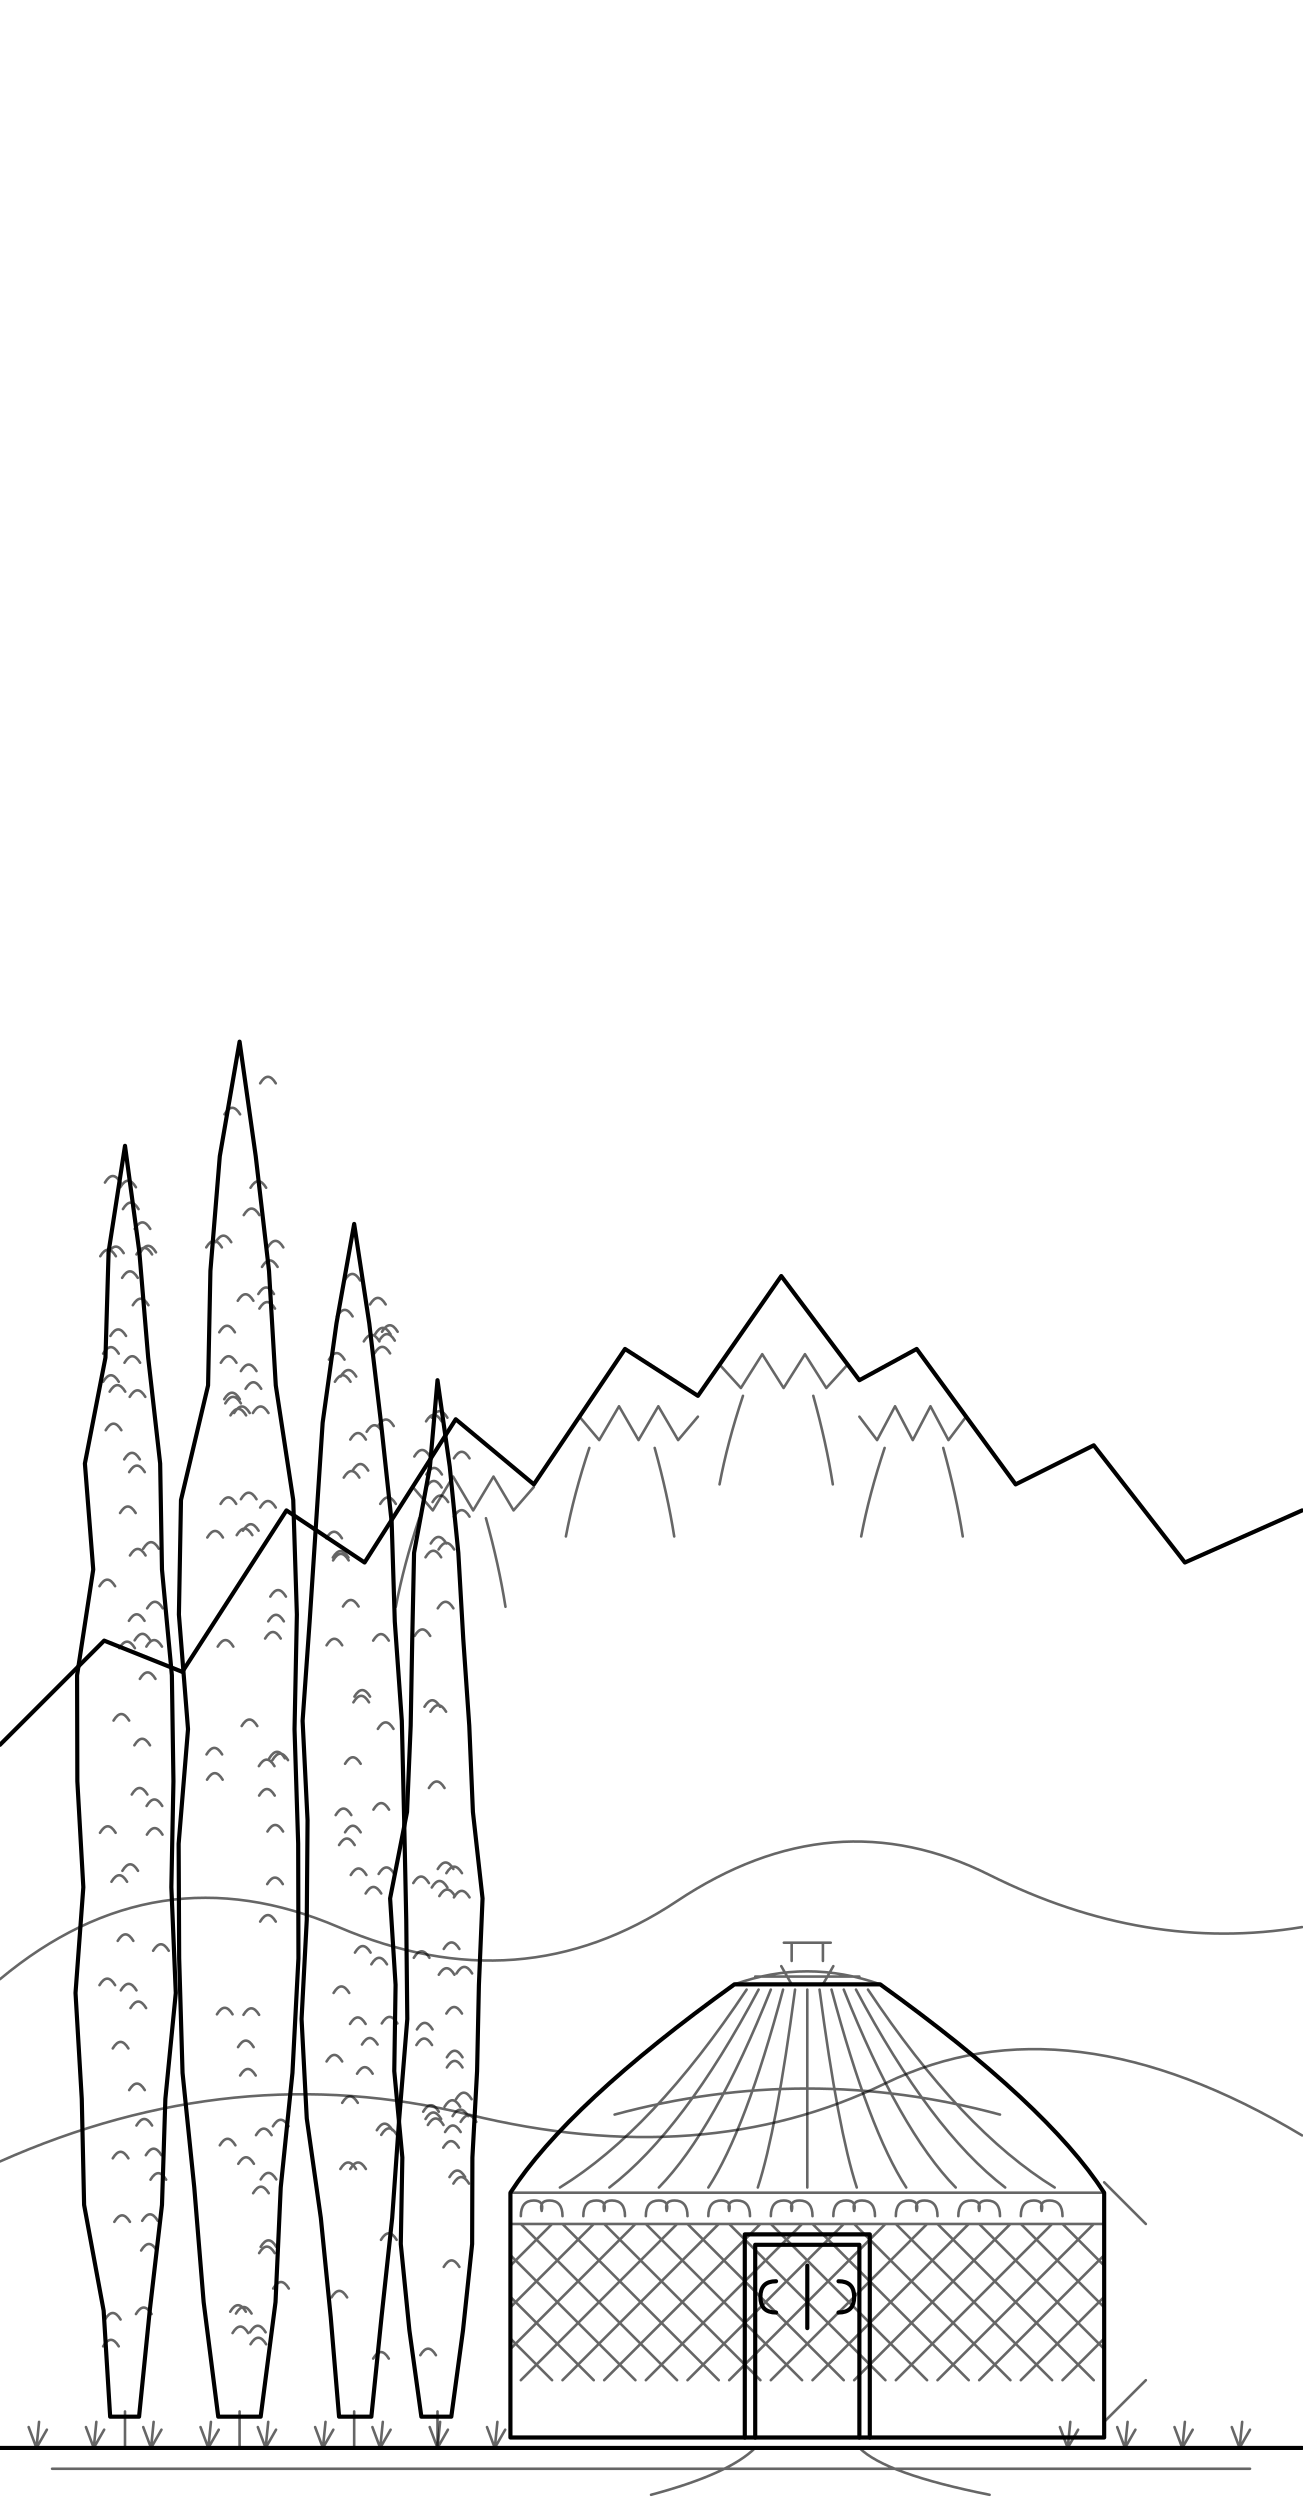
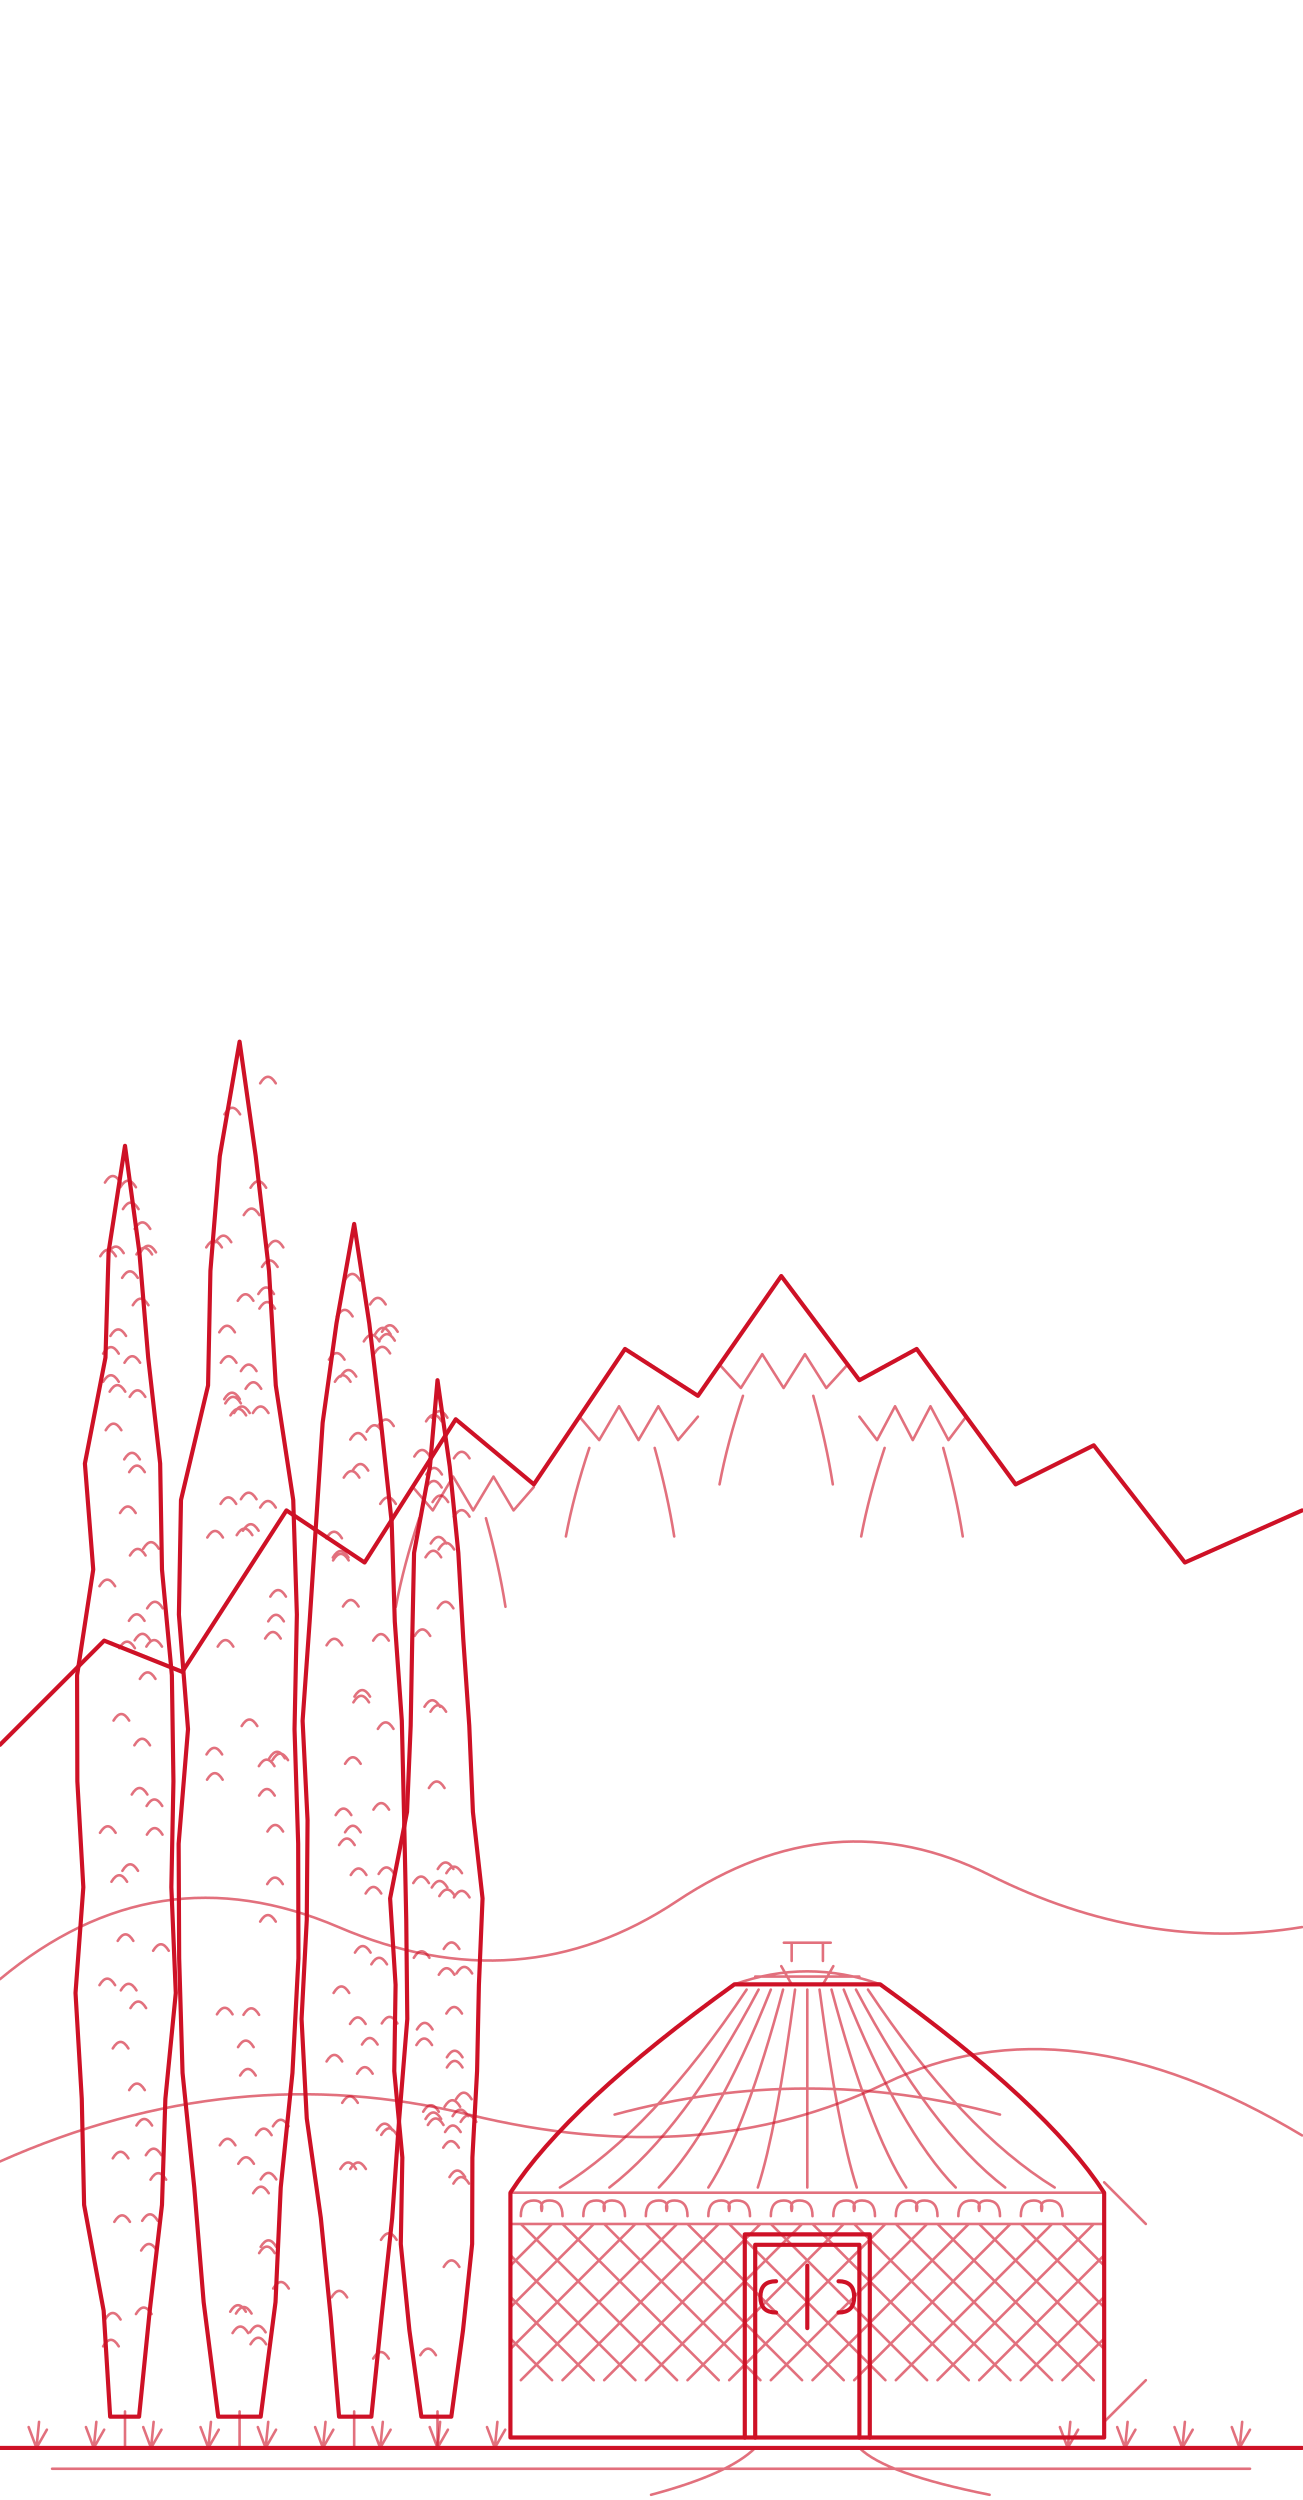
- <svg xmlns="http://www.w3.org/2000/svg" viewBox="0 30 500 960" fill="none" stroke="currentColor" stroke-linecap="round" stroke-linejoin="round">
+ <svg xmlns="http://www.w3.org/2000/svg" viewBox="0 30 500 960" fill="none" stroke="#CE1126" stroke-linecap="round" stroke-linejoin="round">
  <path stroke-width="1.6" d="M0 700L40 660L70 672L110 610L140 630L175 575L205 600L240 548L268 566L300 520L330 560L352 548L390 600L420 585L455 630L500 610M0.0 970.0L500.0 970.0" />
  <path stroke-width="1" opacity=".6" d="M158.5 601L166.2 610.0L174.0 597.0L181.7 610.0L189.5 597.0L197.2 610.0L205.0 601M161.0 613q-6.0 18 -9.0 34M186.6 613q5.0 18 7.5 34M222.5 574L230.1 583.0L237.7 570.0L245.2 583.0L252.8 570.0L260.4 583.0L268.0 574M226.3 586q-6.0 18 -9.0 34M251.4 586q5.0 18 7.5 34M276.3 554L284.5 563.0L292.7 550.0L300.9 563.0L309.1 550.0L317.3 563.0L325.5 554M285.3 566q-6.0 18 -9.0 34M312.3 566q5.0 18 7.5 34M330.0 574L336.8 583.0L343.7 570.0L350.5 583.0L357.3 570.0L364.2 583.0L371.0 574M339.7 586q-6.0 18 -9.0 34M362.2 586q5.0 18 7.5 34M0 790Q60 740 130 770T260 760T380 750T500 770M0 860Q90 820 180 842T340 830T500 850M20.0 978.0L480.0 978.0M14 970l-3 -8M14 970l1 -10M14 970l4 -7M36 970l-3 -8M36 970l1 -10M36 970l4 -7M58 970l-3 -8M58 970l1 -10M58 970l4 -7M80 970l-3 -8M80 970l1 -10M80 970l4 -7M102 970l-3 -8M102 970l1 -10M102 970l4 -7M124 970l-3 -8M124 970l1 -10M124 970l4 -7M146 970l-3 -8M146 970l1 -10M146 970l4 -7M168 970l-3 -8M168 970l1 -10M168 970l4 -7M190 970l-3 -8M190 970l1 -10M190 970l4 -7M410 970l-3 -8M410 970l1 -10M410 970l4 -7M432 970l-3 -8M432 970l1 -10M432 970l4 -7M454 970l-3 -8M454 970l1 -10M454 970l4 -7M476 970l-3 -8M476 970l1 -10M476 970l4 -7M290 970Q280 980 250 988M330 970Q340 980 380 988" />
  <path class="occ" stroke-width="1.6" d="M196 966V872Q218 838 282 792L338 792Q402 838 424 872V966Z" />
  <path stroke-width="1" opacity=".6" d="M286.7 794Q250.8 848.0 215.0 870M291.3 794Q262.7 848.0 234.0 870M296.0 794Q274.5 848.0 253.0 870M300.7 794Q286.3 848.0 272.0 870M305.3 794Q298.2 848.0 291.0 870M310.0 794Q310.0 848.0 310.0 870M314.7 794Q321.8 848.0 329.0 870M319.3 794Q333.7 848.0 348.0 870M324.0 794Q345.5 848.0 367.0 870M328.7 794Q357.3 848.0 386.0 870M333.3 794Q369.2 848.0 405.0 870M196 872H424M196 884H424M200 881q0 -6 5 -6q4 0 3 4M216 881q0 -6 -5 -6q-4 0 -3 4M224 881q0 -6 5 -6q4 0 3 4M240 881q0 -6 -5 -6q-4 0 -3 4M248 881q0 -6 5 -6q4 0 3 4M264 881q0 -6 -5 -6q-4 0 -3 4M272 881q0 -6 5 -6q4 0 3 4M288 881q0 -6 -5 -6q-4 0 -3 4M296 881q0 -6 5 -6q4 0 3 4M312 881q0 -6 -5 -6q-4 0 -3 4M320 881q0 -6 5 -6q4 0 3 4M336 881q0 -6 -5 -6q-4 0 -3 4M344 881q0 -6 5 -6q4 0 3 4M360 881q0 -6 -5 -6q-4 0 -3 4M368 881q0 -6 5 -6q4 0 3 4M384 881q0 -6 -5 -6q-4 0 -3 4M392 881q0 -6 5 -6q4 0 3 4M408 881q0 -6 -5 -6q-4 0 -3 4M282 792Q310 782 338 792M290 789L330 789M300 785L304 792M320 785L316 792M304 783V776M316 783V776M301 776H319M236 842Q310 822 384 842M196 944L196 944M196 884L196 884M196 928L212 944M212 884L196 900M196 912L228 944M228 884L196 916M196 896L244 944M244 884L196 932M200 884L260 944M260 884L200 944M216 884L276 944M276 884L216 944M232 884L292 944M292 884L232 944M248 884L308 944M308 884L248 944M264 884L324 944M324 884L264 944M280 884L340 944M340 884L280 944M296 884L356 944M356 884L296 944M312 884L372 944M372 884L312 944M328 884L388 944M388 884L328 944M344 884L404 944M404 884L344 944M360 884L420 944M420 884L360 944M376 884L424 932M424 896L376 944M392 884L424 916M424 912L392 944M408 884L424 900M424 928L408 944M424 884L424 884M424 944L424 944M440 884L424 868M424 960L440 944" />
  <path stroke-width="1.6" class="occ" d="M290 966V892H330V966M286 888H334V966M286 888V966M298 906q-6 0 -6 6q0 6 6 6M322 906q6 0 6 6q0 6 -6 6M310 900v24" />
  <path class="occ" stroke-width="1.6" d="M48 470L53.5 510.7L56.9 551.3L61.5 592.0L62.2 632.7L66.0 673.3L66.6 714.0L65.8 754.7L67.5 795.3L63.5 836.0L62.2 876.7L57.5 917.3L53.4 958.0L42.3 958.0L39.8 917.3L32.3 876.7L31.4 836.0L29.0 795.3L32.0 754.7L29.7 714.0L29.6 673.3L35.8 632.7L32.6 592.0L40.5 551.3L41.7 510.7Z" />
  <path stroke-width="1" opacity=".6" d="M48 970V956M39.6 549.8q3 -5 6 0M55.0 624.7q3 -5 6 0M49.8 566.4q3 -5 6 0M45.2 775.3q3 -5 6 0M38.4 733.8q3 -5 6 0M41.5 511.2q3 -5 6 0M46.4 794.3q3 -5 6 0M49.9 627.3q3 -5 6 0M43.6 690.7q3 -5 6 0M52.4 846.2q3 -5 6 0M49.6 595.3q3 -5 6 0M56.3 723.5q3 -5 6 0M43.3 816.6q3 -5 6 0M39.6 931.0q3 -5 6 0M53.7 674.7q3 -5 6 0M47.8 553.3q3 -5 6 0M51.7 501.9q3 -5 6 0M49.6 832.6q3 -5 6 0M43.9 883.2q3 -5 6 0M50.1 801.1q3 -5 6 0M47.0 748.4q3 -5 6 0M57.8 867.0q3 -5 6 0M51.6 700.2q3 -5 6 0M52.4 511.7q3 -5 6 0M58.8 779.1q3 -5 6 0M43.3 858.8q3 -5 6 0M51.7 659.9q3 -5 6 0M47.2 494.3q3 -5 6 0M39.6 560.6q3 -5 6 0M53.9 510.9q3 -5 6 0M42.4 543.0q3 -5 6 0M56.2 662.3q3 -5 6 0M46.9 520.7q3 -5 6 0M56.4 734.5q3 -5 6 0M56.0 857.6q3 -5 6 0M46.1 611.0q3 -5 6 0M56.5 647.6q3 -5 6 0M40.3 920.7q3 -5 6 0M42.1 564.4q3 -5 6 0M47.7 590.4q3 -5 6 0M42.8 752.6q3 -5 6 0M46.2 485.9q3 -5 6 0M49.5 652.4q3 -5 6 0M52.2 918.6q3 -5 6 0M50.6 719.1q3 -5 6 0M38.2 792.3q3 -5 6 0M54.2 894.2q3 -5 6 0M54.6 882.8q3 -5 6 0M45.8 662.9q3 -5 6 0M51.0 531.2q3 -5 6 0M38.5 512.4q3 -5 6 0M40.6 579.2q3 -5 6 0M38.2 639.1q3 -5 6 0M40.3 484.1q3 -5 6 0" />
  <path class="occ" stroke-width="1.6" d="M92 430L98.2 474.0L103.3 518.0L105.9 562.0L112.6 606.0L114.0 650.0L113.1 694.0L114.5 738.0L114.6 782.0L112.3 826.0L107.8 870.0L105.8 914.0L100.1 958.0L83.8 958.0L78.2 914.0L74.6 870.0L70.1 826.0L68.8 782.0L68.6 738.0L72.2 694.0L68.7 650.0L69.5 606.0L79.9 562.0L80.8 518.0L84.4 474.0Z" />
  <path stroke-width="1" opacity=".6" d="M92 970V956M79.5 713.4q3 -5 6 0M104.6 705.9q3 -5 6 0M97.2 872.2q3 -5 6 0M88.5 573.5q3 -5 6 0M99.2 526.9q3 -5 6 0M99.4 708.2q3 -5 6 0M84.7 607.5q3 -5 6 0M104.8 846.5q3 -5 6 0M100.1 866.9q3 -5 6 0M98.3 849.9q3 -5 6 0M92.5 556.5q3 -5 6 0M79.6 620.4q3 -5 6 0M86.2 457.9q3 -5 6 0M97.1 572.6q3 -5 6 0M90.6 918.4q3 -5 6 0M104.9 908.8q3 -5 6 0M88.4 917.7q3 -5 6 0M84.8 553.3q3 -5 6 0M84.2 541.6q3 -5 6 0M102.6 753.5q3 -5 6 0M91.5 860.9q3 -5 6 0M99.9 767.9q3 -5 6 0M96.2 486.1q3 -5 6 0M99.5 895.2q3 -5 6 0M91.4 816.1q3 -5 6 0M99.6 532.5q3 -5 6 0M99.9 608.9q3 -5 6 0M89.3 925.9q3 -5 6 0M103.8 643.1q3 -5 6 0M83.3 803.5q3 -5 6 0M82.8 507.0q3 -5 6 0M100.1 892.8q3 -5 6 0M100.6 516.5q3 -5 6 0M96.2 930.2q3 -5 6 0M93.3 617.8q3 -5 6 0M79.2 509.0q3 -5 6 0M96.0 925.6q3 -5 6 0M103.4 705.2q3 -5 6 0M101.8 659.2q3 -5 6 0M84.4 853.8q3 -5 6 0M86.5 568.9q3 -5 6 0M94.3 563.3q3 -5 6 0M89.9 572.6q3 -5 6 0M102.8 509.0q3 -5 6 0M90.9 619.5q3 -5 6 0M102.7 733.3q3 -5 6 0M103.0 652.6q3 -5 6 0M92.8 692.8q3 -5 6 0M79.3 703.7q3 -5 6 0M83.6 662.3q3 -5 6 0M99.9 446.0q3 -5 6 0M91.3 529.5q3 -5 6 0M93.5 803.7q3 -5 6 0M92.5 605.7q3 -5 6 0M99.5 719.5q3 -5 6 0M93.6 496.6q3 -5 6 0M86.1 567.3q3 -5 6 0M92.2 827.0q3 -5 6 0" />
  <path class="occ" stroke-width="1.6" d="M136 500L141.8 538.2L146.3 576.3L150.4 614.5L151.6 652.7L154.3 690.8L155.2 729.0L156.0 767.2L156.4 805.3L153.3 843.5L150.6 881.7L146.5 919.8L142.6 958.0L130.2 958.0L127.0 919.8L123.2 881.7L117.8 843.5L115.8 805.3L117.8 767.2L118.1 729.0L116.2 690.8L118.9 652.7L121.4 614.5L123.9 576.3L129.2 538.2Z" />
  <path stroke-width="1" opacity=".6" d="M136 970V956M139.7 545.1q3 -5 6 0M144.7 848.0q3 -5 6 0M140.8 579.8q3 -5 6 0M128.1 795.3q3 -5 6 0M146.3 890.1q3 -5 6 0M146.0 607.5q3 -5 6 0M135.7 683.7q3 -5 6 0M143.3 935.7q3 -5 6 0M134.5 582.8q3 -5 6 0M132.5 733.6q3 -5 6 0M132.0 597.4q3 -5 6 0M125.4 821.6q3 -5 6 0M134.7 750.0q3 -5 6 0M132.3 521.7q3 -5 6 0M136.3 779.8q3 -5 6 0M146.7 541.4q3 -5 6 0M146.4 849.8q3 -5 6 0M130.8 558.6q3 -5 6 0M142.1 530.9q3 -5 6 0M127.9 629.2q3 -5 6 0M145.1 693.9q3 -5 6 0M130.7 862.9q3 -5 6 0M145.2 577.6q3 -5 6 0M140.4 757.1q3 -5 6 0M126.3 552.1q3 -5 6 0M134.4 807.2q3 -5 6 0M145.6 544.8q3 -5 6 0M142.6 784.3q3 -5 6 0M143.8 549.7q3 -5 6 0M144.0 542.4q3 -5 6 0M132.5 707.3q3 -5 6 0M145.4 749.6q3 -5 6 0M127.8 628.1q3 -5 6 0M130.2 738.5q3 -5 6 0M128.6 560.6q3 -5 6 0M129.4 535.5q3 -5 6 0M131.7 646.9q3 -5 6 0M131.4 837.5q3 -5 6 0M128.9 727.0q3 -5 6 0M125.4 661.8q3 -5 6 0M125.3 620.7q3 -5 6 0M137.1 826.3q3 -5 6 0M135.4 594.7q3 -5 6 0M127.3 912.2q3 -5 6 0M134.5 862.9q3 -5 6 0M143.4 724.9q3 -5 6 0M136.1 681.5q3 -5 6 0M146.6 807.0q3 -5 6 0M143.3 660.0q3 -5 6 0M139.0 815.1q3 -5 6 0" />
  <path class="occ" stroke-width="1.6" d="M168 560L172.7 593.2L176.0 626.3L177.9 659.5L180.2 692.7L181.6 725.8L185.3 759.0L183.9 792.2L183.2 825.3L181.4 858.5L181.3 891.7L177.8 924.8L173.3 958.0L161.8 958.0L157.2 924.8L153.9 891.7L154.5 858.5L151.4 825.3L151.9 792.2L149.8 759.0L156.3 725.8L157.7 692.7L158.3 659.5L159.0 626.3L165.1 593.2Z" />
  <path stroke-width="1" opacity=".6" d="M168 970V956M165.3 687.3q3 -5 6 0M165.8 574.4q3 -5 6 0M168.1 747.7q3 -5 6 0M168.1 647.6q3 -5 6 0M163.6 575.8q3 -5 6 0M166.1 606.8q3 -5 6 0M159.1 589.3q3 -5 6 0M163.0 685.4q3 -5 6 0M168.5 788.3q3 -5 6 0M170.9 848.7q3 -5 6 0M175.1 836.1q3 -5 6 0M164.7 716.6q3 -5 6 0M161.4 934.4q3 -5 6 0M170.7 839.0q3 -5 6 0M174.3 590.0q3 -5 6 0M170.4 900.5q3 -5 6 0M173.8 842.6q3 -5 6 0M168.4 625.0q3 -5 6 0M174.3 758.6q3 -5 6 0M174.1 868.5q3 -5 6 0M175.3 787.8q3 -5 6 0M171.6 823.9q3 -5 6 0M159.2 658.2q3 -5 6 0M165.4 622.7q3 -5 6 0M174.3 612.4q3 -5 6 0M170.4 778.4q3 -5 6 0M171.4 803.2q3 -5 6 0M158.7 753.1q3 -5 6 0M172.6 866.0q3 -5 6 0M168.7 758.1q3 -5 6 0M159.9 815.3q3 -5 6 0M163.4 843.7q3 -5 6 0M163.6 601.2q3 -5 6 0M162.5 840.9q3 -5 6 0M176.9 844.8q3 -5 6 0M165.8 754.8q3 -5 6 0M171.4 749.3q3 -5 6 0M170.2 854.7q3 -5 6 0M160.1 809.3q3 -5 6 0M163.4 628.0q3 -5 6 0M164.3 846.0q3 -5 6 0M158.9 781.8q3 -5 6 0M163.7 596.2q3 -5 6 0M171.6 820.0q3 -5 6 0" />
</svg>
